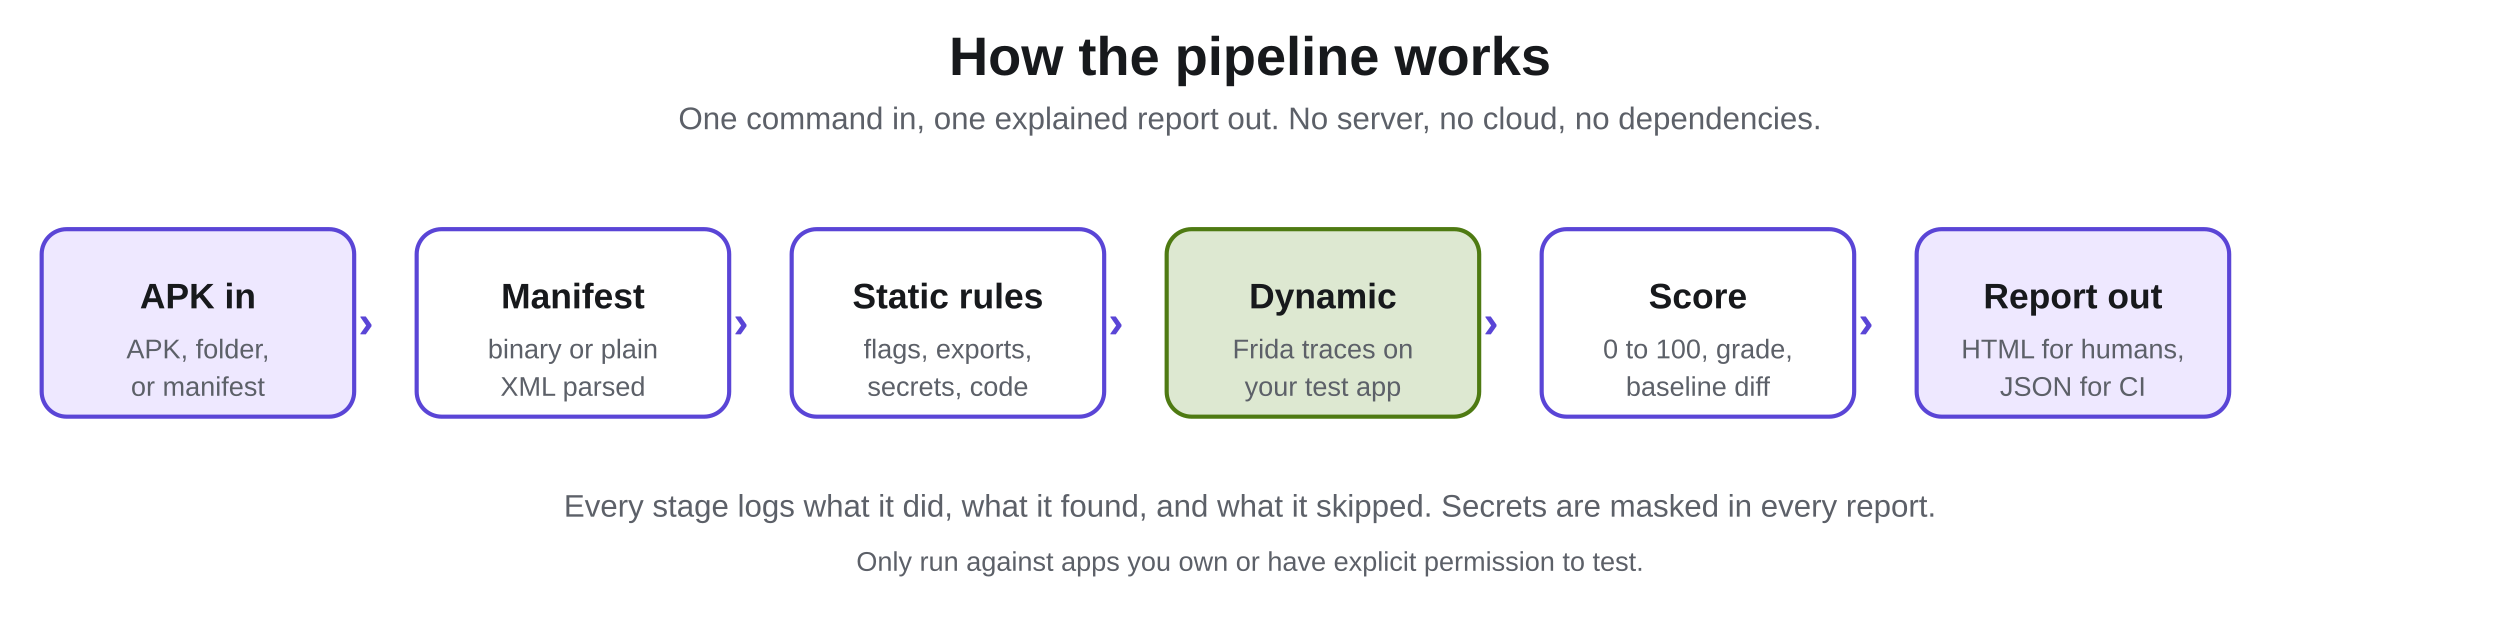
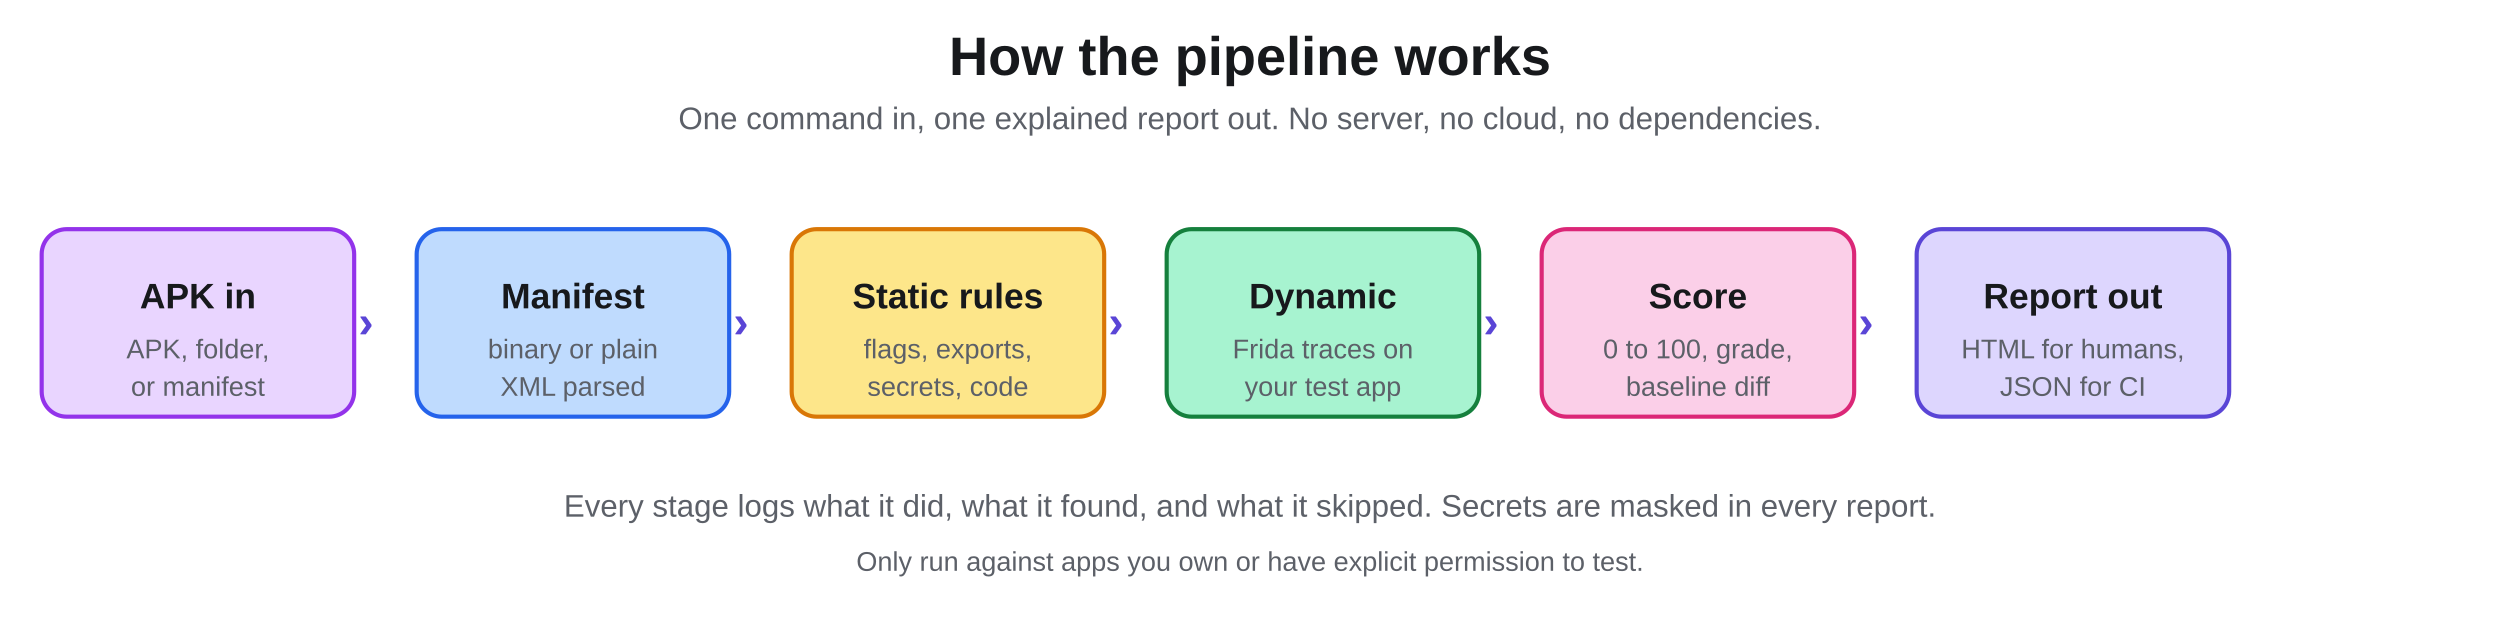
<svg xmlns="http://www.w3.org/2000/svg" width="1200" height="300" viewBox="0 0 1200 300">
  <rect width="1200" height="300" fill="#ffffff" />
  <text x="600" y="36" text-anchor="middle" font-family="Arial, sans-serif" font-size="26" font-weight="700" fill="#17191C">How the pipeline works</text>
  <text x="600" y="62" text-anchor="middle" font-family="Arial, sans-serif" font-size="15" fill="#5C6068">One command in, one explained report out. No server, no cloud, no dependencies.</text>
  <g font-family="Arial, sans-serif">
    <g>
-       <rect x="20" y="110" width="150" height="90" rx="12" fill="#EEE8FF" stroke="#5A45D6" stroke-width="2" />
+       <rect x="20" y="110" width="150" height="90" rx="12" fill="#E9D5FF" stroke="#9333EA" stroke-width="2" />
      <text x="95" y="148" text-anchor="middle" font-size="17" font-weight="700" fill="#17191C">APK in</text>
      <text x="95" y="172" text-anchor="middle" font-size="13" fill="#5C6068">APK, folder,</text>
      <text x="95" y="190" text-anchor="middle" font-size="13" fill="#5C6068">or manifest</text>
    </g>
    <g>
-       <rect x="200" y="110" width="150" height="90" rx="12" fill="#ffffff" stroke="#5A45D6" stroke-width="2" />
+       <rect x="200" y="110" width="150" height="90" rx="12" fill="#BFDBFE" stroke="#2563EB" stroke-width="2" />
      <text x="275" y="148" text-anchor="middle" font-size="17" font-weight="700" fill="#17191C">Manifest</text>
      <text x="275" y="172" text-anchor="middle" font-size="13" fill="#5C6068">binary or plain</text>
      <text x="275" y="190" text-anchor="middle" font-size="13" fill="#5C6068">XML parsed</text>
    </g>
    <g>
-       <rect x="380" y="110" width="150" height="90" rx="12" fill="#ffffff" stroke="#5A45D6" stroke-width="2" />
+       <rect x="380" y="110" width="150" height="90" rx="12" fill="#FDE68A" stroke="#D97706" stroke-width="2" />
      <text x="455" y="148" text-anchor="middle" font-size="17" font-weight="700" fill="#17191C">Static rules</text>
      <text x="455" y="172" text-anchor="middle" font-size="13" fill="#5C6068">flags, exports,</text>
      <text x="455" y="190" text-anchor="middle" font-size="13" fill="#5C6068">secrets, code</text>
    </g>
    <g>
-       <rect x="560" y="110" width="150" height="90" rx="12" fill="#DDE8D1" stroke="#4E7A12" stroke-width="2" />
+       <rect x="560" y="110" width="150" height="90" rx="12" fill="#A7F3D0" stroke="#15803D" stroke-width="2" />
      <text x="635" y="148" text-anchor="middle" font-size="17" font-weight="700" fill="#17191C">Dynamic</text>
      <text x="635" y="172" text-anchor="middle" font-size="13" fill="#5C6068">Frida traces on</text>
      <text x="635" y="190" text-anchor="middle" font-size="13" fill="#5C6068">your test app</text>
    </g>
    <g>
-       <rect x="740" y="110" width="150" height="90" rx="12" fill="#ffffff" stroke="#5A45D6" stroke-width="2" />
+       <rect x="740" y="110" width="150" height="90" rx="12" fill="#FBCFE8" stroke="#DB2777" stroke-width="2" />
      <text x="815" y="148" text-anchor="middle" font-size="17" font-weight="700" fill="#17191C">Score</text>
      <text x="815" y="172" text-anchor="middle" font-size="13" fill="#5C6068">0 to 100, grade,</text>
      <text x="815" y="190" text-anchor="middle" font-size="13" fill="#5C6068">baseline diff</text>
    </g>
    <g>
-       <rect x="920" y="110" width="150" height="90" rx="12" fill="#EEE8FF" stroke="#5A45D6" stroke-width="2" />
+       <rect x="920" y="110" width="150" height="90" rx="12" fill="#DDD6FE" stroke="#5A45D6" stroke-width="2" />
      <text x="995" y="148" text-anchor="middle" font-size="17" font-weight="700" fill="#17191C">Report out</text>
      <text x="995" y="172" text-anchor="middle" font-size="13" fill="#5C6068">HTML for humans,</text>
      <text x="995" y="190" text-anchor="middle" font-size="13" fill="#5C6068">JSON for CI</text>
    </g>
    <g fill="#5A45D6" font-size="22" font-weight="700">
      <text x="172" y="162">›</text>
      <text x="352" y="162">›</text>
      <text x="532" y="162">›</text>
      <text x="712" y="162">›</text>
      <text x="892" y="162">›</text>
    </g>
  </g>
  <text x="600" y="248" text-anchor="middle" font-family="Arial, sans-serif" font-size="15" fill="#5C6068">Every stage logs what it did, what it found, and what it skipped. Secrets are masked in every report.</text>
  <text x="600" y="274" text-anchor="middle" font-family="Arial, sans-serif" font-size="13" fill="#5C6068">Only run against apps you own or have explicit permission to test.</text>
</svg>
